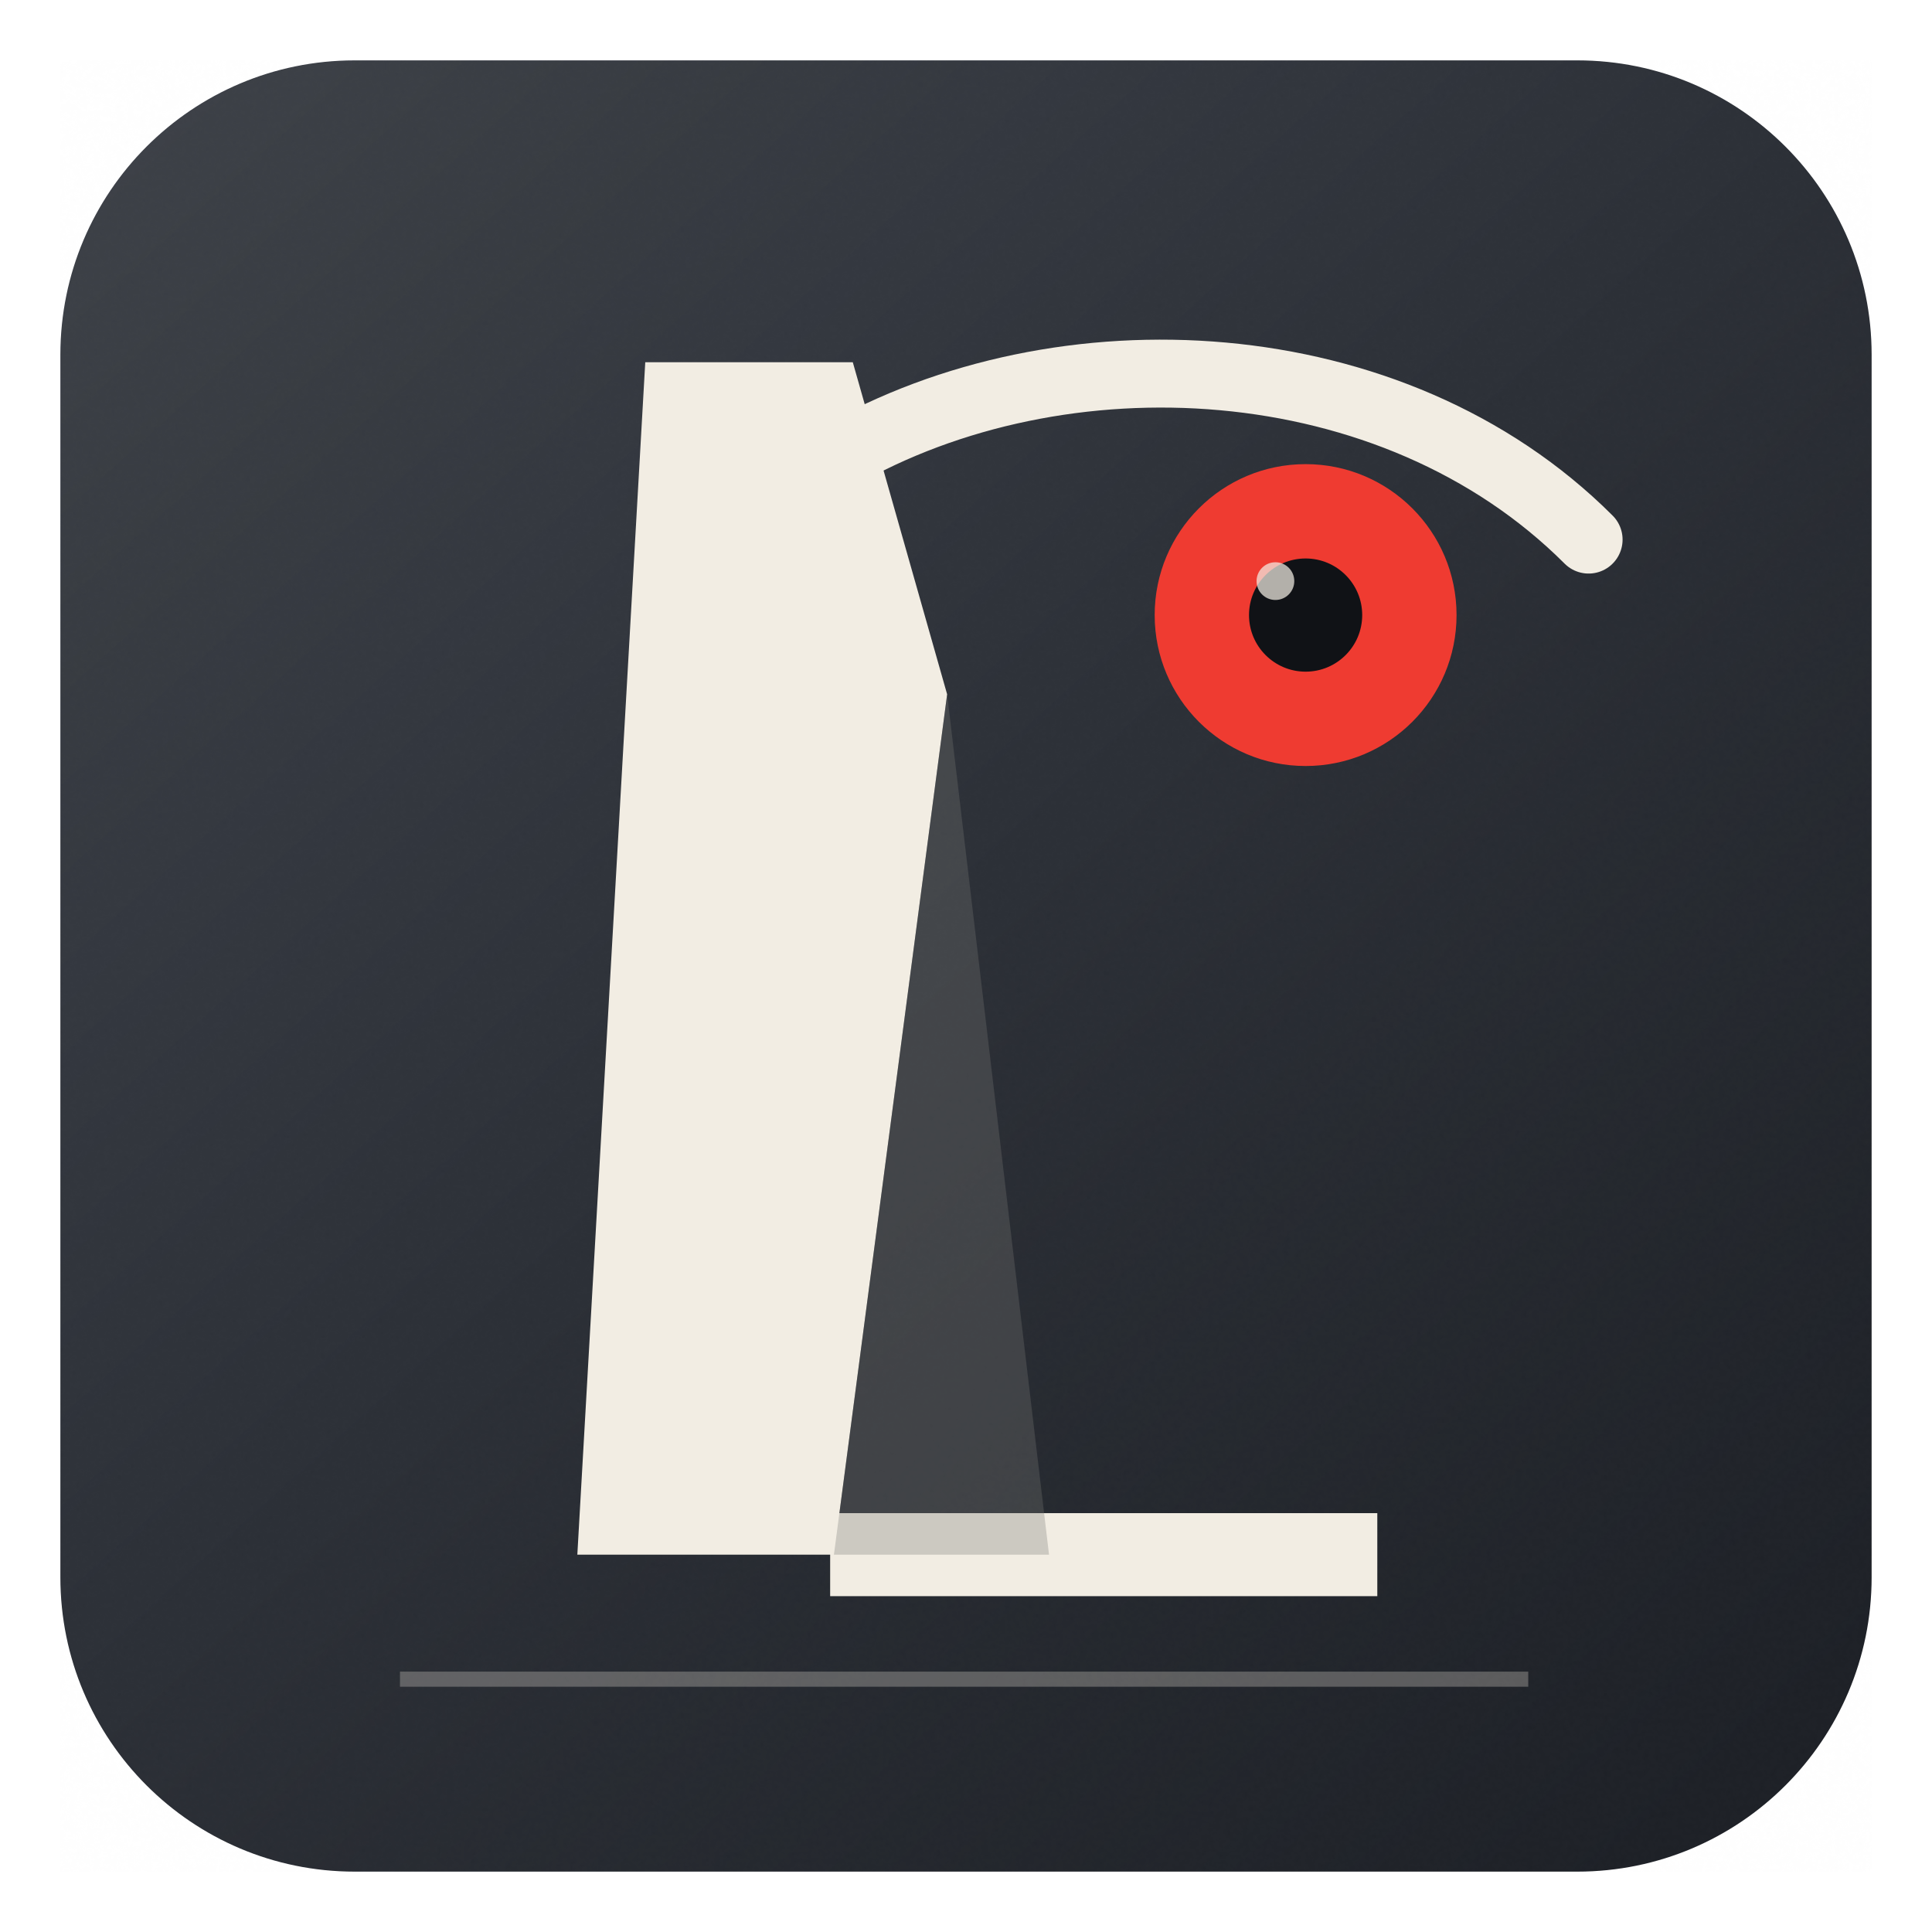
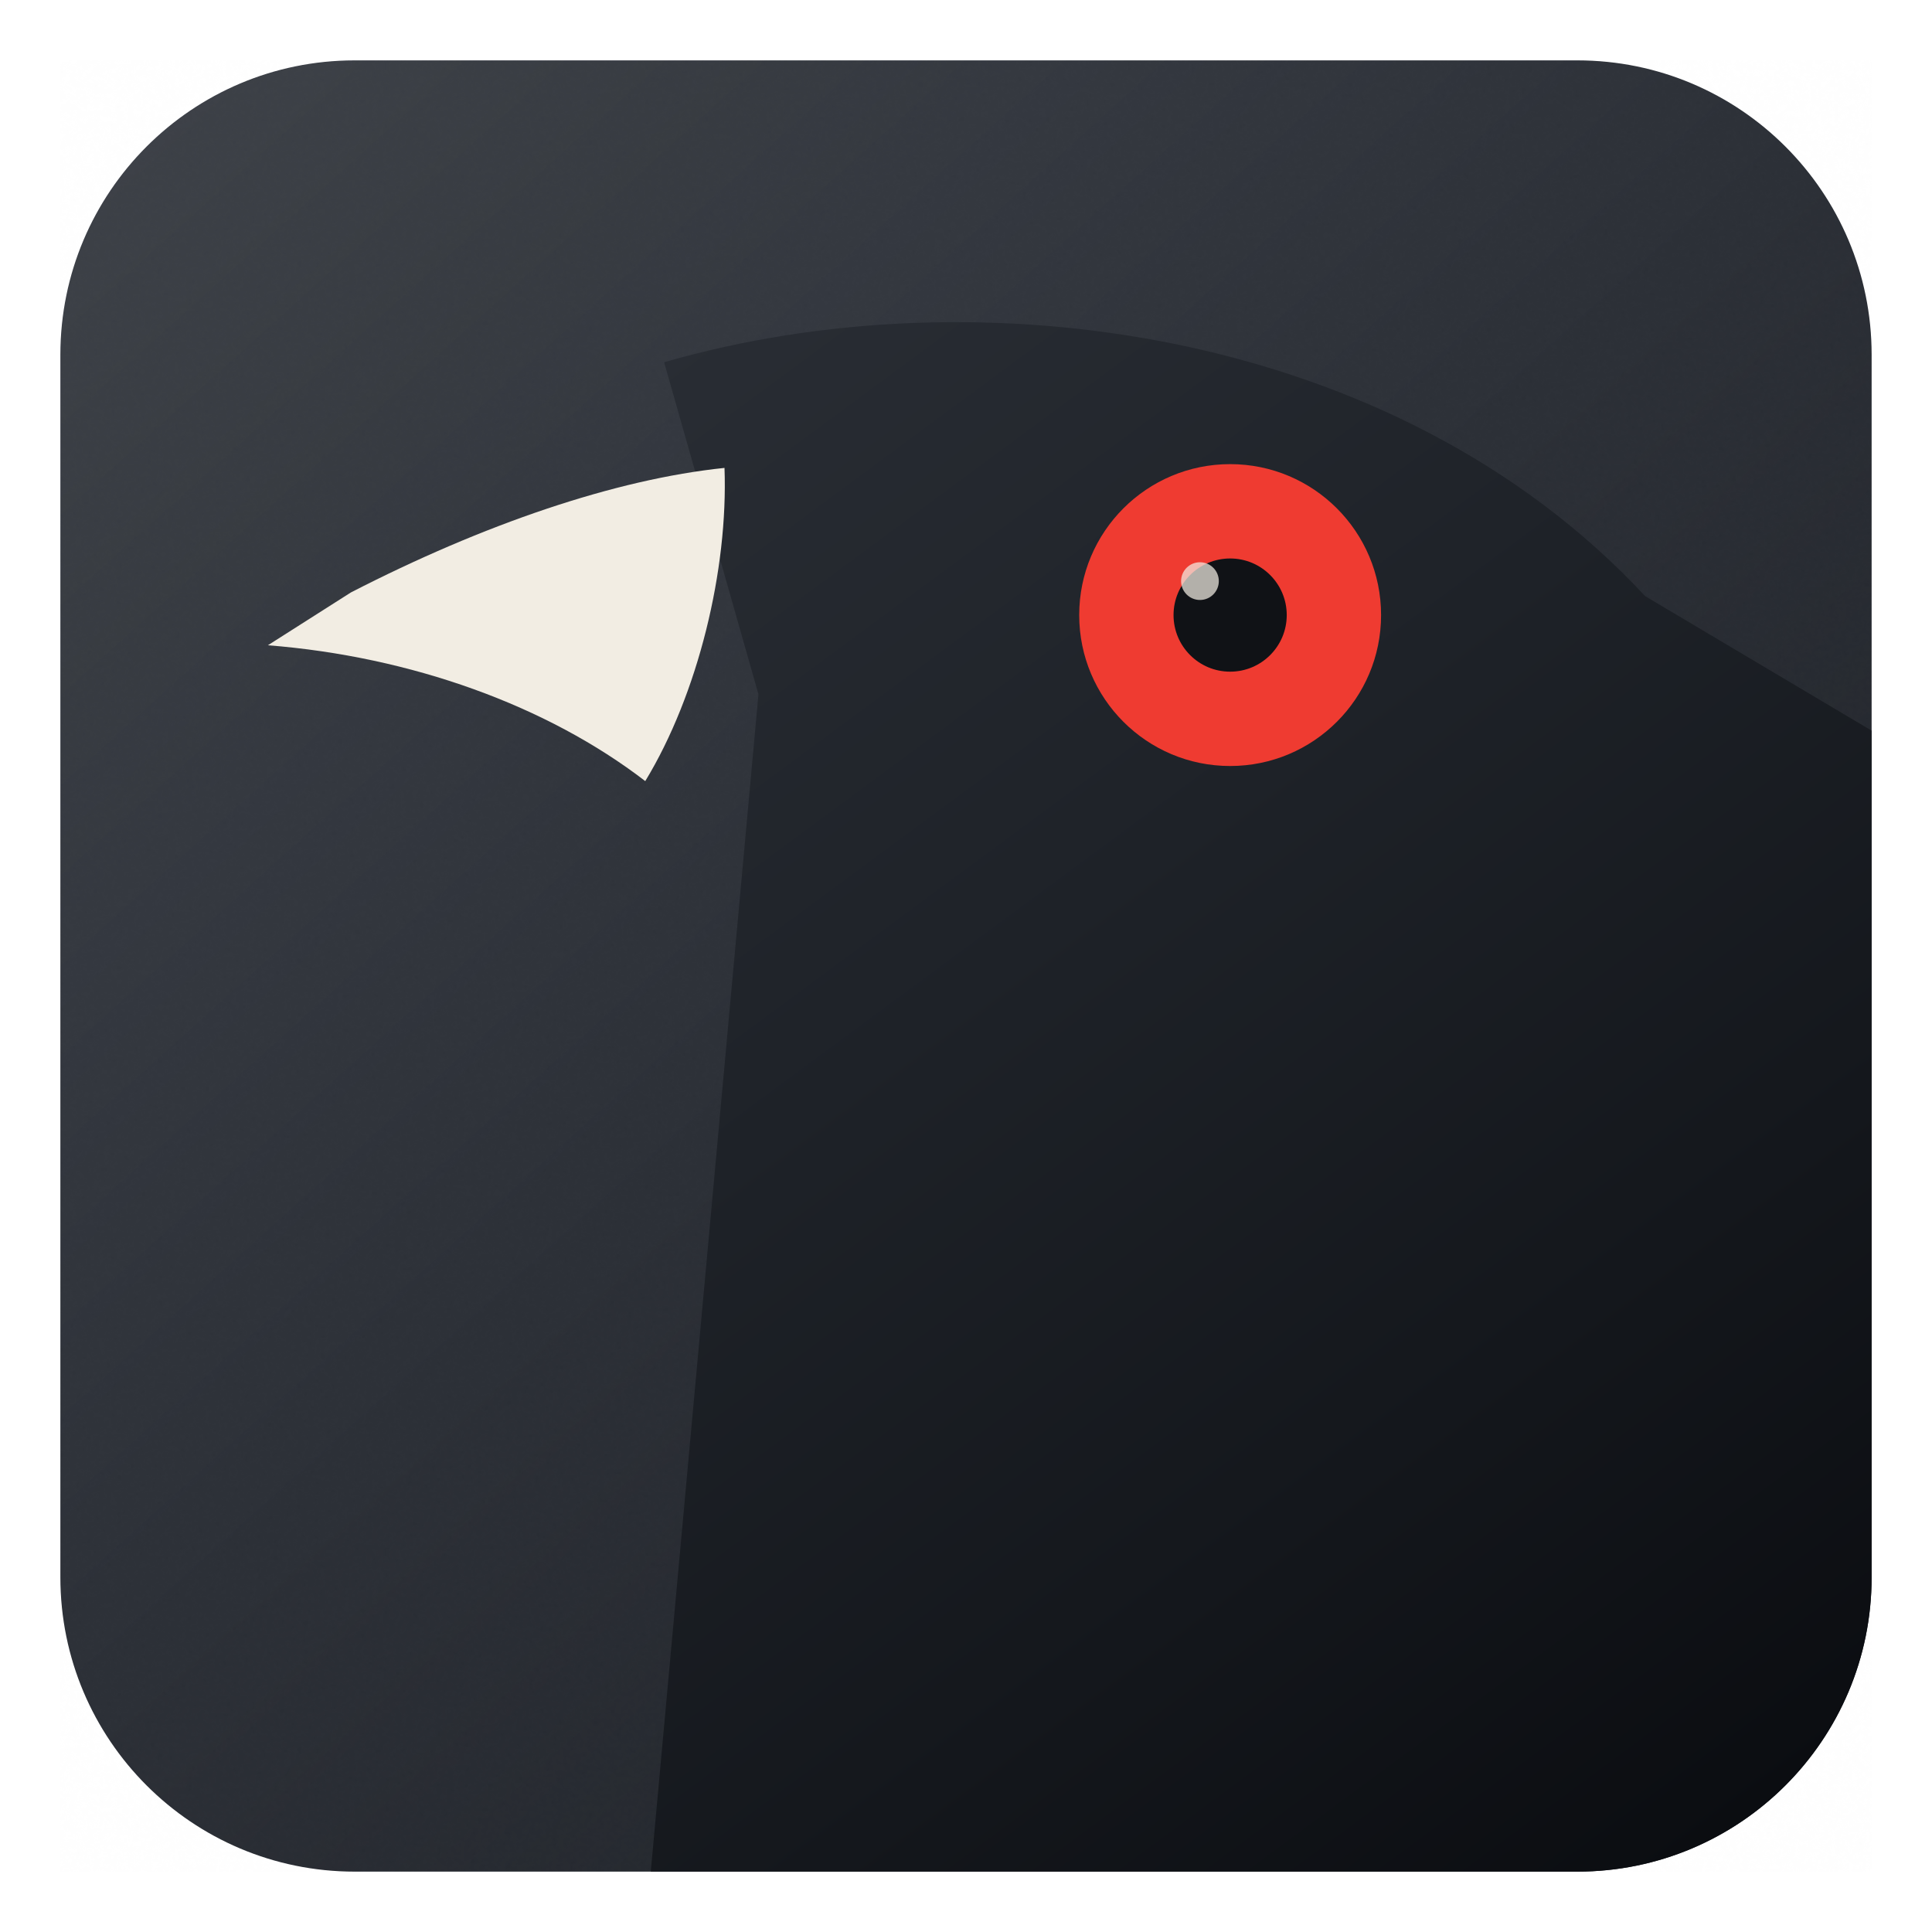
<svg xmlns="http://www.w3.org/2000/svg" width="512" height="512" viewBox="0 0 512 512">
  <defs>
    <clipPath id="iconClip" clipPathUnits="userSpaceOnUse">
      <rect x="16" y="16" width="480" height="480" rx="78" />
    </clipPath>
    <linearGradient id="night" x1="48" y1="24" x2="469" y2="491" gradientUnits="userSpaceOnUse">
      <stop stop-color="#3a3e46" />
      <stop offset="0.48" stop-color="#292d34" />
      <stop offset="1" stop-color="#1a1d23" />
    </linearGradient>
    <linearGradient id="bodyShade" x1="190" y1="96" x2="478" y2="486" gradientUnits="userSpaceOnUse">
      <stop stop-color="#292d34" />
      <stop offset="0.38" stop-color="#1e2228" />
      <stop offset="0.72" stop-color="#14171c" />
      <stop offset="1" stop-color="#0b0d11" />
    </linearGradient>
    <radialGradient id="sheen" cx="0" cy="0" r="1" gradientTransform="translate(194 101) rotate(51) scale(390)">
      <stop stop-color="#ffffff" stop-opacity="0.07" />
      <stop offset="0.62" stop-color="#ffffff" stop-opacity="0" />
    </radialGradient>
    <filter id="grain" x="0" y="0" width="100%" height="100%">
      <feTurbulence type="fractalNoise" baseFrequency="0.65" numOctaves="2" seed="29" result="n" />
      <feColorMatrix in="n" type="saturate" values="0" result="m" />
      <feComponentTransfer in="m">
        <feFuncA type="table" tableValues="0 0.038" />
      </feComponentTransfer>
    </filter>
  </defs>
  <rect x="16" y="16" width="480" height="480" rx="78" fill="url(#night)" />
  <rect x="16" y="16" width="480" height="480" rx="78" fill="url(#sheen)" />
  <rect x="16" y="16" width="480" height="480" rx="78" filter="url(#grain)" opacity="0.48" />
-   <path d="M171 96H226L251 184L221 412H153L171 96Z" fill="#f2ede3" />
-   <path d="M222 121C281 87 369 91 421 143" fill="none" stroke="#f2ede3" stroke-width="18" stroke-linecap="round" />
-   <path d="M220 412H365" stroke="#f2ede3" stroke-width="22" />
-   <path d="M251 184L221 412H278" fill="#777773" opacity="0.31" />
-   <circle cx="346" cy="163" r="40" fill="#ef3b31" />
-   <circle cx="346" cy="163" r="15" fill="#101216" />
-   <circle cx="338" cy="154" r="5" fill="#f2ede3" opacity="0.72" />
-   <path d="M106 445H405" stroke="#f2ede3" stroke-opacity="0.28" stroke-width="4" />
+   <g clip-path="url(#iconClip)">
+     <g transform="translate(-20 0)">
+       <path d="M196 96C279 72 390 87 456 158L520 196V512H191L221 184L196 96Z" fill="url(#bodyShade)" />
+       <path d="M212 124C183 127 148 139 113 157L91 171C129 174 165 187 191 207C205 184 213 151 212 124Z" fill="#f2ede3" />
+       <circle cx="346" cy="163" r="40" fill="#ef3b31" />
+       <circle cx="346" cy="163" r="15" fill="#101216" />
+       <circle cx="338" cy="154" r="5" fill="#f2ede3" opacity="0.72" />
+     </g>
+   </g>
</svg>
